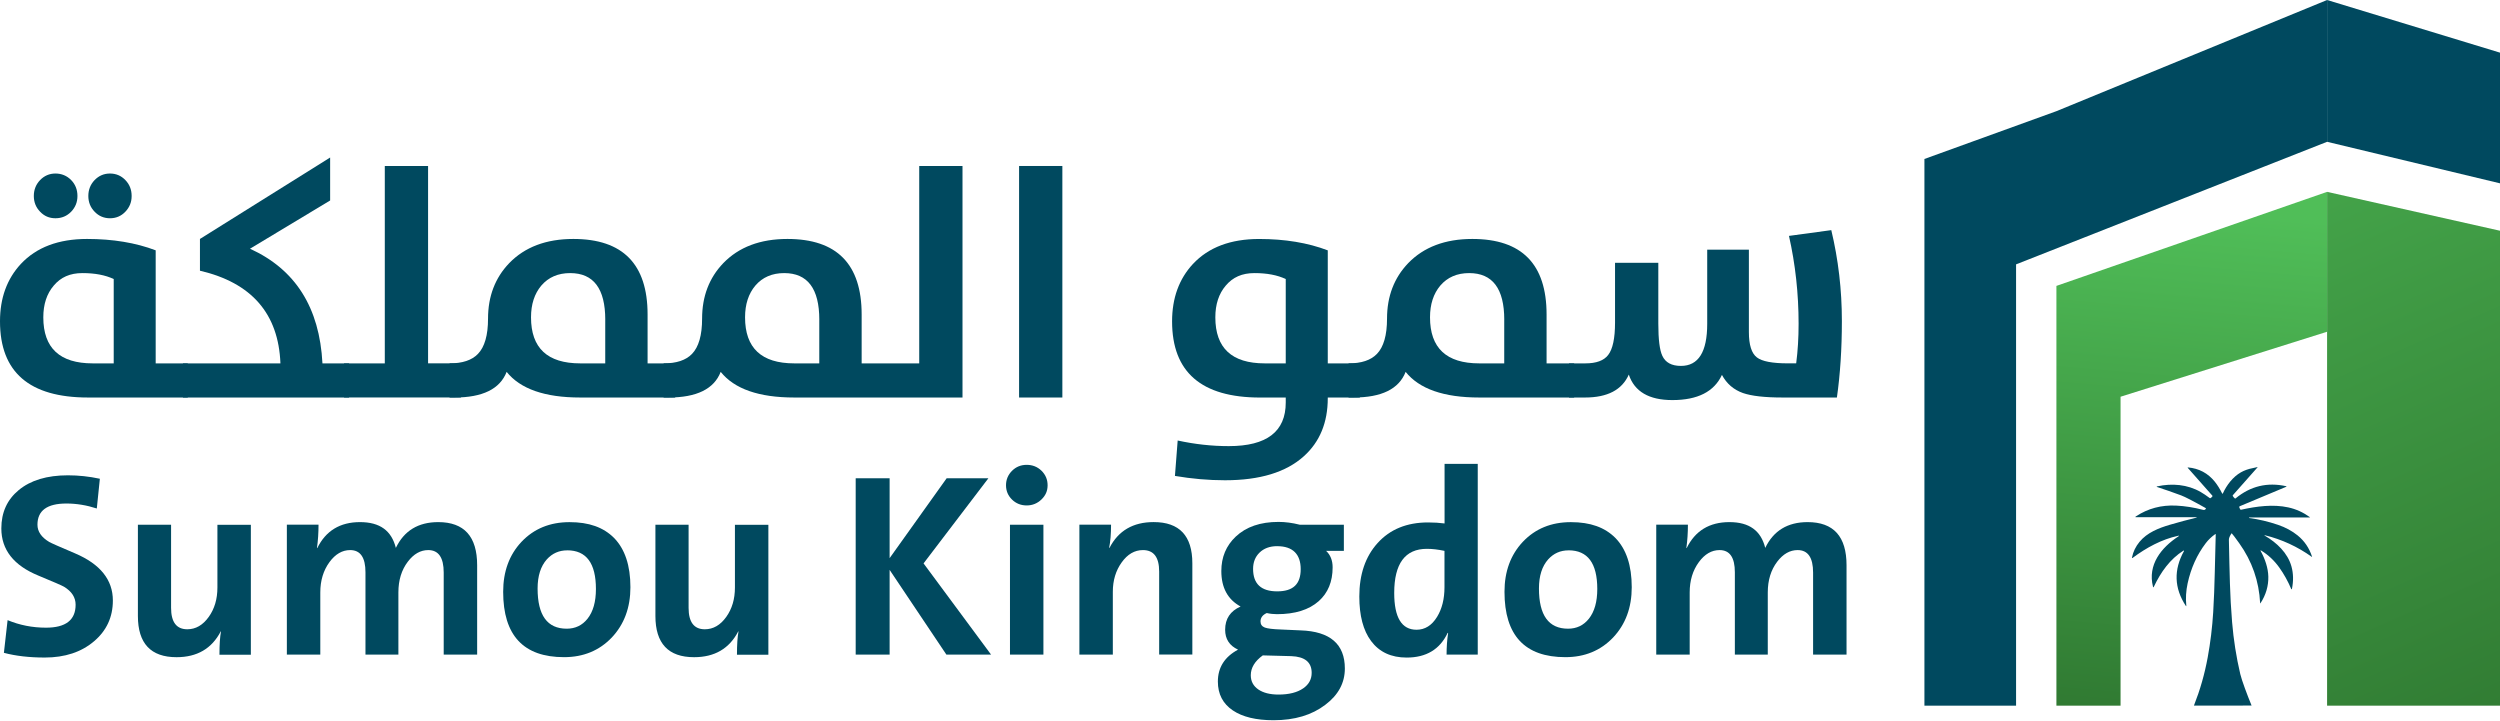
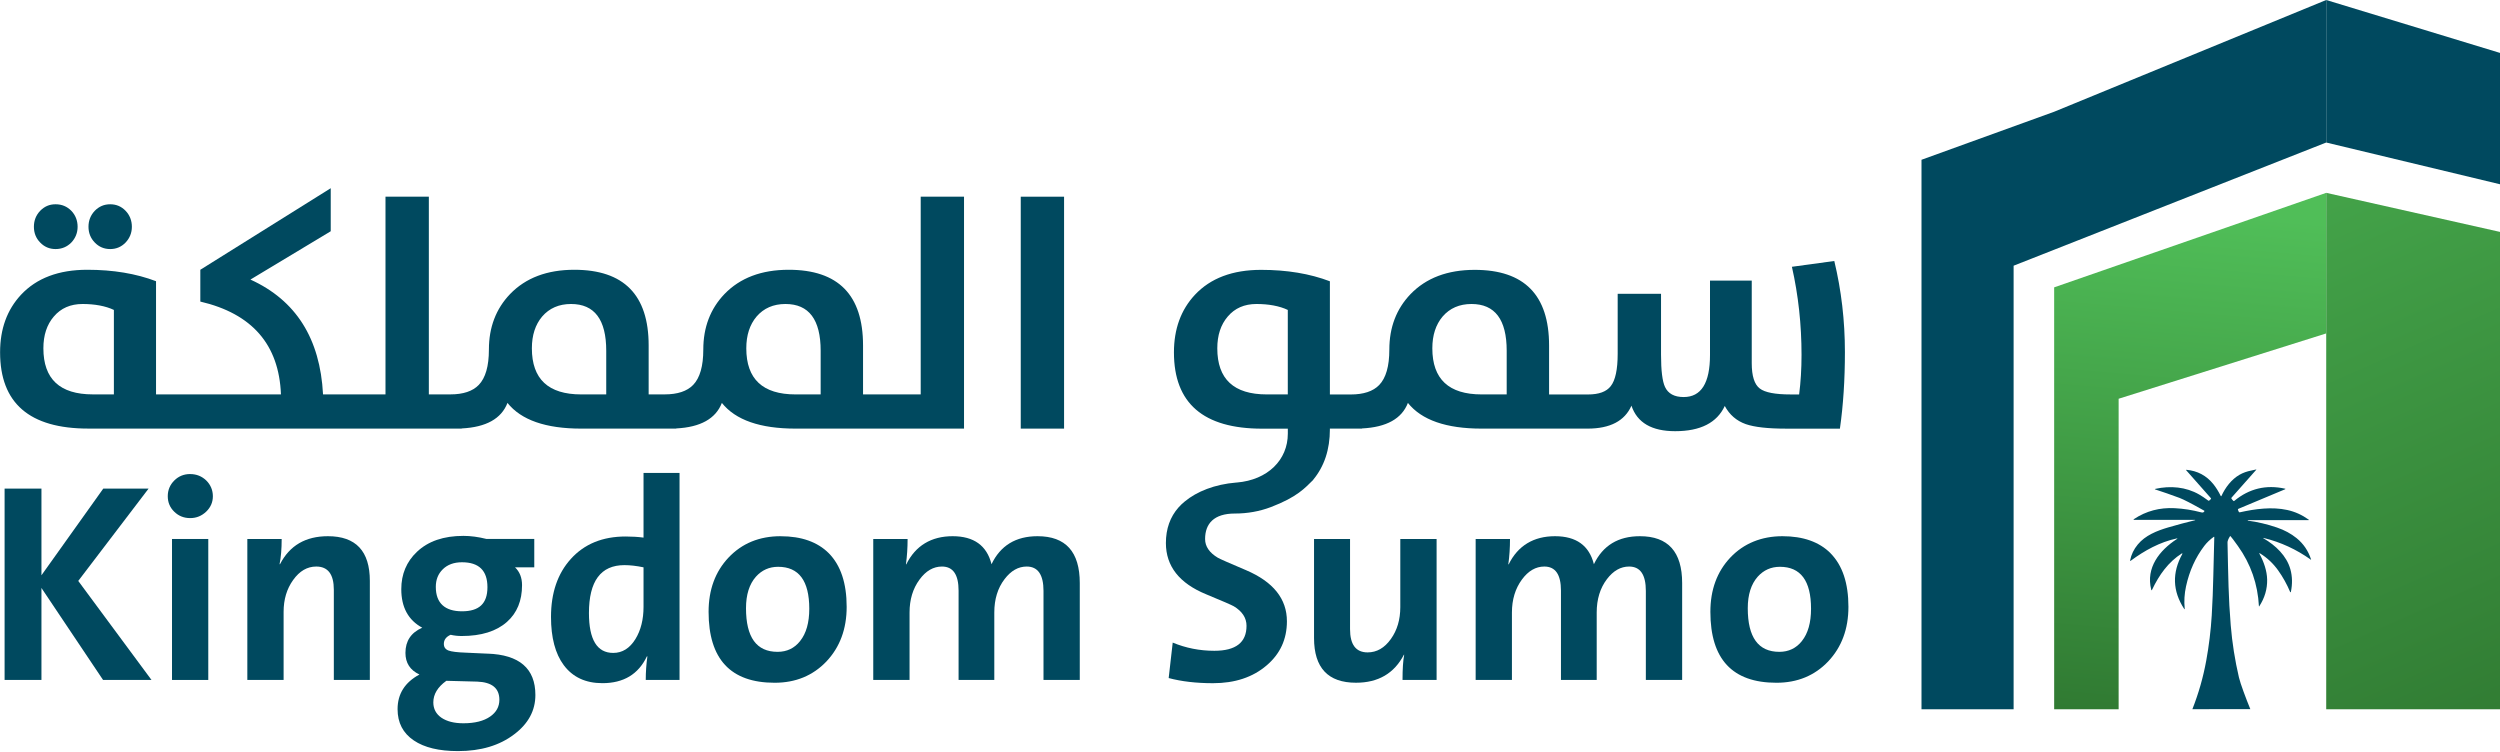
- <svg xmlns="http://www.w3.org/2000/svg" xmlns:xlink="http://www.w3.org/1999/xlink" id="Layer_2" data-name="Layer 2" viewBox="0 0 858.96 247.46">
+ <svg xmlns="http://www.w3.org/2000/svg" xmlns:xlink="http://www.w3.org/1999/xlink" id="Layer_2" data-name="Layer 2" viewBox="0 0 854.62 256.78">
  <defs>
    <style>
      .cls-1 {
        fill: url(#linear-gradient-2);
      }

      .cls-2 {
        fill: #00495f;
      }

      .cls-3 {
        fill: url(#linear-gradient);
      }
    </style>
-     <linearGradient id="linear-gradient" x1="755.96" y1="72.47" x2="738.62" y2="273.14" gradientUnits="userSpaceOnUse">
+     <linearGradient id="linear-gradient" x1="751.61" y1="72.47" x2="734.28" y2="273.14" gradientUnits="userSpaceOnUse">
      <stop offset="0" stop-color="#50be58" />
      <stop offset="1" stop-color="#2b6f2c" />
    </linearGradient>
-     <linearGradient id="linear-gradient-2" x1="734.78" y1="-52.11" x2="892.11" y2="302.56" xlink:href="#linear-gradient" />
+     <linearGradient id="linear-gradient-2" x1="730.44" y1="-52.11" x2="887.77" y2="302.56" xlink:href="#linear-gradient" />
  </defs>
  <g id="Layer_1-2" data-name="Layer 1">
+     <polygon class="cls-3" points="795.21 65.92 795.21 113.98 724.25 136.31 724.25 242.45 702.21 242.45 702.21 98.23 795.21 65.92" />
+     <polygon class="cls-1" points="854.62 79.28 854.62 242.45 795.21 242.45 795.21 65.92 854.62 79.28" />
+     <polygon class="cls-2" points="795.21 48.72 795.21 0 702.21 38.2 656.86 54.62 656.86 242.45 688.35 242.45 688.35 90.83 795.21 48.72" />
+     <polygon class="cls-2" points="854.62 18.09 854.62 62.99 795.21 48.72 795.21 0 854.62 18.09" />
+     <path class="cls-2" d="M771.32,160.56l-8.48,9.57c-.08.09-.09.19-.03.29.17.29.4.56.69.82.08.07.2.07.27,0,5.12-4.23,10.9-5.62,17.36-4.19.22.05.23.12.02.21l-15.89,6.65c-.22.09-.28.24-.19.46l.24.56c.07.17.2.24.38.2,5.35-1.19,10.96-1.93,16.17-.8,2.63.57,5.08,1.67,7.36,3.31.15.11.13.16-.05.16h-20.72s-.05.02-.05.05v.09s.01.04.04.04c3.3.44,6.61,1.22,9.93,2.35,2.57.88,4.81,2.09,6.7,3.62,2.36,1.91,4.01,4.34,4.97,7.31.04.11,0,.13-.09.06-4.94-3.52-10.29-5.98-16.05-7.4-.37-.09-.39-.04-.06.15,4.07,2.37,7.85,5.93,9.13,10.56.67,2.43.72,5,.16,7.73-.01.06-.07.11-.14.1-.04,0-.08-.04-.09-.07-1.14-2.69-2.52-5.17-4.13-7.42-1.69-2.36-3.74-4.29-6.16-5.78-.29-.18-.36-.12-.19.18,1.47,2.68,2.54,5.79,2.6,8.74.07,3.23-.83,6.3-2.72,9.19-.02.02-.05.02-.07,0-.01,0-.02-.02-.02-.04-.39-7.59-2.78-14.45-7.17-20.59-1.39-1.95-2.24-3.07-2.53-3.36-.08-.08-.15-.07-.2.02-.57.9-.85,1.61-.84,2.12.26,11.68.32,18.88,1.1,28.29.5,6.05,1.44,12,2.81,17.85.51,2.17,2.41,7.23,3.89,10.83-2.18,0-19.75.01-19.81.01,2.15-5.47,3.69-10.86,4.74-16.6.93-5.1,1.56-10.26,1.88-15.48.56-8.98.59-18.3.87-26.77,0-.05-.04-.09-.09-.1-.02,0-.04,0-.06.02-1.3.92-2.39,1.96-3.28,3.13-3.01,3.96-5.08,8.55-6.22,13.77-.57,2.61-.72,5.17-.46,7.67.03.29-.03.31-.19.07-3.98-6.1-4.18-12.36-.61-18.8.03-.06.02-.13-.04-.17-.04-.02-.09-.02-.13,0-4.66,2.98-7.76,7.33-10.19,12.44-.12.25-.22.24-.29-.03-1.89-7.54,2.83-13.42,8.72-17.28.35-.23.32-.3-.09-.21-5.64,1.22-10.87,4.07-15.62,7.59-.19.14-.27.1-.22-.14.39-1.97,1.26-3.77,2.61-5.4,2.57-3.12,6.53-4.7,10.4-5.84,3.08-.9,6.14-1.72,9.17-2.46.05,0,.06-.03.05-.07,0,0,0-.02-.01-.03-.01-.02-.03-.03-.05-.03h-20.74c-.34,0-.36-.1-.08-.29,4.12-2.72,8.74-3.96,13.86-3.7,3.02.15,6.06.63,9.14,1.44.52.14.82,0,1.03-.38.05-.09.03-.16-.06-.21-4.26-2.4-7.07-3.85-8.43-4.36-2.91-1.08-5.66-2.04-8.26-2.88-.27-.09-.27-.16.01-.22,5.08-1.12,10.42-.69,14.97,1.94.9.52,1.93,1.21,3.1,2.08.08.06.19.07.28.01.24-.15.45-.34.62-.56.08-.1.08-.19,0-.28l-8.44-9.54c-.11-.12-.08-.17.08-.16,3.76.34,6.83,1.97,9.19,4.89.9,1.12,1.75,2.47,2.55,4.08.03.06.1.08.16.05.02-.01.05-.03.06-.06,1.33-2.92,3.45-5.7,6.2-7.27,1.2-.68,2.54-1.16,4.03-1.44.51-.1,1.02-.21,1.52-.34h.21Z" />
    <g>
-       <g>
-         <path class="cls-2" d="M30.24,136.58c-20.16,0-30.24-8.72-30.24-26.17,0-8.01,2.39-14.58,7.16-19.72,5.36-5.73,12.95-8.59,22.75-8.59,8.85,0,16.71,1.3,23.58,3.91v38.84h11.02v11.73H30.24ZM13.77,72.73c-1.43-1.47-2.15-3.27-2.15-5.4s.72-3.95,2.15-5.45c1.47-1.51,3.23-2.26,5.29-2.26s3.93.75,5.4,2.26c1.43,1.47,2.15,3.29,2.15,5.45s-.72,3.89-2.15,5.4c-1.47,1.51-3.27,2.26-5.4,2.26s-3.86-.75-5.29-2.26ZM39.06,95.87c-2.86-1.36-6.45-2.04-10.74-2.04s-7.44,1.43-9.86,4.3c-2.39,2.79-3.58,6.43-3.58,10.91,0,10.54,5.66,15.81,16.97,15.81h7.22v-28.98ZM32.5,72.73c-1.43-1.47-2.15-3.27-2.15-5.4s.72-3.95,2.15-5.45c1.47-1.51,3.23-2.26,5.29-2.26s3.86.75,5.29,2.26c1.43,1.47,2.15,3.29,2.15,5.45s-.72,3.89-2.15,5.4c-1.43,1.51-3.2,2.26-5.29,2.26s-3.86-.75-5.29-2.26Z" />
-         <path class="cls-2" d="M62.86,124.85h33.49c-.66-17.08-9.88-27.69-27.65-31.84v-10.91l44.73-27.98v14.76l-27.54,16.58c15.61,7.09,23.91,20.22,24.9,39.39h9.14v11.73h-57.07v-11.73Z" />
-         <path class="cls-2" d="M118.22,124.85h13.99V57.03h14.87v67.81h11.29v11.73h-40.16v-11.73Z" />
-         <path class="cls-2" d="M199.36,136.58c-12.16,0-20.58-2.94-25.29-8.81-2.28,5.88-8.25,8.81-17.9,8.81h-1.71v-11.73c4.41,0,7.66-1.08,9.75-3.25,2.31-2.39,3.47-6.43,3.47-12.12,0-7.64,2.42-13.99,7.27-19.06,5.36-5.54,12.71-8.32,22.04-8.32,17,0,25.51,8.65,25.51,25.95v16.8h9.48v11.73h-32.61ZM207.96,109.86c0-10.69-4.02-16.03-12.06-16.03-4.15,0-7.46,1.43-9.92,4.3-2.35,2.79-3.53,6.43-3.53,10.91,0,10.54,5.64,15.81,16.91,15.81h8.59v-14.98Z" />
-         <path class="cls-2" d="M272.91,136.58c-12.16,0-20.58-2.94-25.29-8.81-2.28,5.88-8.25,8.81-17.9,8.81h-1.71v-11.73c4.41,0,7.66-1.08,9.75-3.25,2.31-2.39,3.47-6.43,3.47-12.12,0-7.64,2.42-13.99,7.27-19.06,5.36-5.54,12.71-8.32,22.04-8.32,17,0,25.51,8.65,25.51,25.95v16.8h19.78V57.03h14.87v79.55h-57.79ZM281.5,109.86c0-10.69-4.02-16.03-12.06-16.03-4.15,0-7.46,1.43-9.92,4.3-2.35,2.79-3.53,6.43-3.53,10.91,0,10.54,5.64,15.81,16.91,15.81h8.59v-14.98Z" />
-         <path class="cls-2" d="M350.14,57.03h14.87v79.55h-14.87V57.03Z" />
-         <path class="cls-2" d="M403.69,163.52l.94-12.17c5.88,1.29,11.73,1.93,17.57,1.93,13.04,0,19.56-4.99,19.56-14.98v-1.71h-8.81c-20.16,0-30.24-8.72-30.24-26.17,0-8.01,2.39-14.58,7.16-19.72,5.36-5.73,12.95-8.59,22.75-8.59,8.85,0,16.71,1.3,23.58,3.91v38.84h11.02v11.73h-11.02v.22c0,8.37-2.74,15.02-8.21,19.94-6.1,5.51-15.13,8.26-27.1,8.26-5.66,0-11.39-.5-17.19-1.49ZM441.75,95.87c-2.86-1.36-6.45-2.04-10.74-2.04s-7.44,1.43-9.86,4.3c-2.39,2.79-3.58,6.43-3.58,10.91,0,10.54,5.66,15.81,16.97,15.81h7.22v-28.98Z" />
-         <path class="cls-2" d="M508.24,136.58c-12.16,0-20.58-2.94-25.29-8.81-2.28,5.88-8.25,8.81-17.9,8.81h-1.71v-11.73c4.41,0,7.66-1.08,9.75-3.25,2.31-2.39,3.47-6.43,3.47-12.12,0-7.64,2.42-13.99,7.27-19.06,5.36-5.54,12.71-8.32,22.04-8.32,17,0,25.51,8.65,25.51,25.95v16.8h9.47v11.73h-32.61ZM516.84,109.86c0-10.69-4.02-16.03-12.06-16.03-4.15,0-7.46,1.43-9.92,4.3-2.35,2.79-3.53,6.43-3.53,10.91,0,10.54,5.64,15.81,16.91,15.81h8.59v-14.98Z" />
-         <path class="cls-2" d="M539.09,124.85h5.62c3.75,0,6.35-.96,7.82-2.87,1.58-2.02,2.37-5.73,2.37-11.13v-20.55h14.87v20.88c0,5.44.46,9.13,1.38,11.07,1.06,2.31,3.2,3.47,6.39,3.47,6.02,0,9.03-4.81,9.03-14.43v-25.51h14.32v28.32c0,4.41.92,7.31,2.75,8.7,1.76,1.36,5.29,2.04,10.58,2.04h2.92c.55-4.22.83-8.74.83-13.55,0-10.39-1.1-20.47-3.31-30.24l14.54-1.98c2.42,10.1,3.64,20.51,3.64,31.23,0,9.51-.57,18.27-1.71,26.28h-18.62c-6.13,0-10.69-.51-13.66-1.54-3.2-1.14-5.6-3.21-7.22-6.23-2.68,5.77-8.36,8.65-17.02,8.65-8.04,0-13.04-2.92-14.98-8.76-2.31,5.25-7.33,7.88-15.04,7.88h-5.51v-11.73Z" />
-       </g>
-       <g>
-         <path class="cls-2" d="M32.34,220.31c-4.38,3.74-10.04,5.61-16.97,5.61-5.29,0-9.97-.54-14.03-1.62l1.27-11.23c4.15,1.73,8.55,2.59,13.2,2.59,6.78,0,10.17-2.63,10.17-7.89,0-2.51-1.33-4.57-3.99-6.18-.7-.41-3.63-1.68-8.77-3.81-8.51-3.48-12.76-8.89-12.76-16.22,0-5.5,1.99-9.88,5.96-13.16,4.09-3.39,9.73-5.09,16.93-5.09,3.62,0,7.28.39,10.96,1.18l-1.05,10.22c-3.51-1.14-6.99-1.71-10.44-1.71-6.64,0-9.95,2.43-9.95,7.28,0,2.34,1.34,4.31,4.03,5.92.58.35,3.57,1.67,8.94,3.95,8.62,3.68,12.94,9.08,12.94,16.18,0,5.67-2.15,10.33-6.45,13.99Z" />
-         <path class="cls-2" d="M75.4,224.92c0-3.45.18-6.11.53-7.98h-.09c-3.07,5.91-8.13,8.86-15.17,8.86-8.86,0-13.29-4.72-13.29-14.16v-31.35h11.4v28.55c0,4.91,1.86,7.37,5.57,7.37,2.89,0,5.35-1.42,7.37-4.25,1.99-2.78,2.98-6.14,2.98-10.08v-21.57h11.49v44.64h-10.79Z" />
-         <path class="cls-2" d="M152.45,224.92v-28.2c0-5.14-1.77-7.72-5.31-7.72-2.66,0-5,1.33-7.02,3.99-2.16,2.84-3.24,6.36-3.24,10.57v21.35h-11.31v-28.28c0-5.09-1.75-7.63-5.26-7.63-2.72,0-5.09,1.38-7.1,4.12-2.1,2.87-3.16,6.34-3.16,10.44v21.35h-11.49v-44.64h10.88c0,2.81-.18,5.47-.53,7.98l.09.09c2.92-5.96,7.82-8.95,14.69-8.95s10.83,2.95,12.32,8.86c2.83-5.9,7.69-8.86,14.56-8.86,8.92,0,13.37,4.94,13.37,14.82v30.69h-11.49Z" />
-         <path class="cls-2" d="M210.2,219.04c-4.3,4.5-9.76,6.75-16.4,6.75-13.94,0-20.92-7.48-20.92-22.45,0-6.99,2.1-12.72,6.31-17.19,4.27-4.5,9.76-6.75,16.49-6.75s11.66,1.8,15.26,5.39c3.77,3.83,5.66,9.49,5.66,16.97,0,6.99-2.13,12.75-6.4,17.28ZM194.89,189.09c-2.81,0-5.15,1.04-7.02,3.11-2.1,2.37-3.16,5.7-3.16,10,0,9.21,3.33,13.81,10,13.81,2.95,0,5.33-1.14,7.15-3.42,1.93-2.43,2.89-5.83,2.89-10.22,0-8.86-3.29-13.29-9.87-13.29Z" />
-         <path class="cls-2" d="M253.21,224.92c0-3.45.18-6.11.53-7.98h-.09c-3.07,5.91-8.13,8.86-15.17,8.86-8.86,0-13.29-4.72-13.29-14.16v-31.35h11.4v28.55c0,4.91,1.86,7.37,5.57,7.37,2.89,0,5.35-1.42,7.37-4.25,1.99-2.78,2.98-6.14,2.98-10.08v-21.57h11.49v44.64h-10.79Z" />
-         <path class="cls-2" d="M325.17,224.92l-19.51-29.12v29.12h-11.66v-60.6h11.66v27.45l19.6-27.45h14.34l-22.28,29.25,23.2,31.35h-15.35Z" />
-         <path class="cls-2" d="M357.84,171.6c-1.43,1.38-3.13,2.06-5.09,2.06s-3.67-.67-5.04-2.02c-1.37-1.34-2.06-2.98-2.06-4.91s.69-3.58,2.06-4.96c1.37-1.37,3.05-2.06,5.04-2.06s3.68.67,5.09,2.02c1.4,1.38,2.1,3.04,2.1,5s-.7,3.52-2.1,4.87ZM347.01,224.92v-44.64h11.49v44.64h-11.49Z" />
-         <path class="cls-2" d="M398.27,224.92v-28.55c0-4.91-1.86-7.37-5.57-7.37-2.87,0-5.31,1.42-7.32,4.25-2.02,2.81-3.03,6.17-3.03,10.08v21.57h-11.49v-44.64h10.88c0,3.16-.22,5.82-.66,7.98h.13c3.04-5.9,8.1-8.86,15.17-8.86,8.86,0,13.29,4.72,13.29,14.16v31.35h-11.4Z" />
-         <path class="cls-2" d="M455.36,242.15c-4.62,3.54-10.55,5.31-17.8,5.31-5.99,0-10.66-1.13-13.99-3.38-3.42-2.31-5.13-5.61-5.13-9.91,0-4.82,2.31-8.48,6.93-10.96-2.95-1.37-4.43-3.65-4.43-6.84,0-3.77,1.77-6.43,5.31-7.98-4.41-2.4-6.62-6.46-6.62-12.19,0-4.76,1.65-8.71,4.96-11.84,3.57-3.36,8.46-5.04,14.69-5.04,2.31,0,4.74.32,7.28.96h15.17v8.99h-6.1c1.49,1.4,2.24,3.29,2.24,5.66,0,4.91-1.59,8.79-4.78,11.62-3.36,2.98-8.14,4.47-14.34,4.47-1.23,0-2.4-.13-3.51-.39-1.43.64-2.15,1.61-2.15,2.89,0,1.02.5,1.72,1.49,2.1.96.35,2.78.57,5.44.66l6.88.31c10.11.35,15.17,4.72,15.17,13.11,0,4.94-2.24,9.09-6.71,12.45ZM443.65,225.44l-9.78-.26c-2.75,1.99-4.12,4.27-4.12,6.84,0,2.05.86,3.67,2.59,4.87,1.72,1.17,4.03,1.75,6.93,1.75,3.62,0,6.46-.72,8.51-2.15,1.93-1.34,2.89-3.11,2.89-5.31,0-3.65-2.34-5.57-7.02-5.74ZM438.83,187.65c-2.54,0-4.58.75-6.1,2.24-1.46,1.43-2.19,3.29-2.19,5.57,0,5.15,2.76,7.72,8.29,7.72s8.07-2.54,8.07-7.63-2.69-7.89-8.07-7.89Z" />
-         <path class="cls-2" d="M497.02,224.92c0-2.54.17-5.03.53-7.45h-.17c-2.66,5.64-7.35,8.46-14.08,8.46-5.32,0-9.4-1.9-12.23-5.7-2.69-3.62-4.03-8.71-4.03-15.26,0-7.63,2.09-13.75,6.27-18.37,4.27-4.74,10.06-7.1,17.36-7.1,2.02,0,3.9.12,5.66.35v-20.48h11.4v65.55h-10.7ZM496.31,189.27c-2.22-.47-4.24-.7-6.05-.7-7.48,0-11.23,5.06-11.23,15.17,0,8.42,2.56,12.63,7.67,12.63,2.89,0,5.25-1.48,7.06-4.43,1.7-2.78,2.54-6.17,2.54-10.17v-12.5Z" />
-         <path class="cls-2" d="M554.24,219.04c-4.3,4.5-9.76,6.75-16.4,6.75-13.94,0-20.92-7.48-20.92-22.45,0-6.99,2.1-12.72,6.31-17.19,4.27-4.5,9.76-6.75,16.49-6.75s11.66,1.8,15.26,5.39c3.77,3.83,5.66,9.49,5.66,16.97,0,6.99-2.13,12.75-6.4,17.28ZM538.94,189.09c-2.81,0-5.15,1.04-7.02,3.11-2.11,2.37-3.16,5.7-3.16,10,0,9.21,3.33,13.81,10,13.81,2.95,0,5.33-1.14,7.15-3.42,1.93-2.43,2.89-5.83,2.89-10.22,0-8.86-3.29-13.29-9.87-13.29Z" />
-         <path class="cls-2" d="M622.95,224.92v-28.2c0-5.14-1.77-7.72-5.31-7.72-2.66,0-5,1.33-7.02,3.99-2.16,2.84-3.24,6.36-3.24,10.57v21.35h-11.31v-28.28c0-5.09-1.75-7.63-5.26-7.63-2.72,0-5.09,1.38-7.1,4.12-2.11,2.87-3.16,6.34-3.16,10.44v21.35h-11.49v-44.64h10.88c0,2.81-.18,5.47-.53,7.98l.09.09c2.92-5.96,7.82-8.95,14.69-8.95s10.83,2.95,12.32,8.86c2.83-5.9,7.69-8.86,14.56-8.86,8.92,0,13.37,4.94,13.37,14.82v30.69h-11.49Z" />
-       </g>
+       <path class="cls-2" d="M19,85.14c2.12,0,3.92-.75,5.39-2.24,1.42-1.51,2.14-3.31,2.14-5.39s-.72-3.97-2.14-5.44c-1.46-1.49-3.26-2.24-5.39-2.24s-3.8.75-5.27,2.24c-1.43,1.51-2.14,3.32-2.14,5.44s.7,3.92,2.14,5.39c1.43,1.49,3.19,2.24,5.27,2.24Z" />
+       <path class="cls-2" d="M30.15,146.52h127.69v-.06c8.33-.42,13.55-3.32,15.64-8.72,4.68,5.85,13.08,8.78,25.2,8.78h32.49v-.06c8.3-.42,13.51-3.34,15.6-8.72,4.68,5.85,13.08,8.78,25.19,8.78h57.59v-79.28h-14.81v67.58h-19.71v-16.74c0-17.24-8.47-25.86-25.42-25.86-9.29,0-16.61,2.77-21.95,8.3-4.83,5.05-7.24,11.37-7.24,18.98,0,5.68-1.16,9.7-3.47,12.09-2.08,2.15-5.33,3.23-9.72,3.23h-5.49v-16.74c0-17.24-8.47-25.86-25.42-25.86-9.29,0-16.61,2.77-21.95,8.3-4.83,5.05-7.24,11.37-7.24,18.98,0,5.68-1.16,9.7-3.47,12.09-2.08,2.15-5.31,3.23-9.7,3.23h-7.36v-67.58h-14.82v67.58h-21.35c-1-19.1-9.26-32.18-24.82-39.25l27.45-16.52v-14.71l-44.58,27.88v10.87c17.71,4.14,26.9,14.71,27.56,31.73h-42.7v-38.69c-6.85-2.61-14.68-3.91-23.5-3.91-9.78,0-17.33,2.85-22.67,8.56-4.76,5.12-7.14,11.68-7.14,19.65,0,17.39,10.05,26.08,30.15,26.08ZM258.63,108.21c2.46-2.85,5.75-4.29,9.88-4.29,8.02,0,12.03,5.33,12.03,15.98v14.93h-8.58c-11.23,0-16.84-5.25-16.84-15.75,0-4.48,1.17-8.09,3.51-10.87ZM185.33,108.21c2.46-2.85,5.75-4.29,9.88-4.29,8.02,0,12.03,5.33,12.03,15.98v14.93h-8.56c-11.24,0-16.86-5.25-16.86-15.75,0-4.48,1.17-8.09,3.51-10.87ZM18.4,108.21c2.41-2.85,5.69-4.29,9.82-4.29s7.86.67,10.71,2.03v28.87h-7.2c-11.27,0-16.9-5.25-16.9-15.75,0-4.48,1.19-8.09,3.57-10.87Z" />
+       <path class="cls-2" d="M37.67,85.14c2.08,0,3.83-.75,5.27-2.24,1.42-1.51,2.14-3.31,2.14-5.39s-.72-3.97-2.14-5.44c-1.43-1.49-3.19-2.24-5.27-2.24s-3.82.75-5.28,2.24c-1.42,1.51-2.14,3.32-2.14,5.44s.72,3.92,2.14,5.39c1.43,1.49,3.19,2.24,5.28,2.24Z" />
+       <rect class="cls-2" x="348.94" y="67.24" width="14.81" height="79.28" />
+       <path class="cls-2" d="M454.61,146.74v-.22h10.98v-.06c8.37-.41,13.61-3.32,15.7-8.72,4.68,5.85,13.08,8.78,25.19,8.78h36.24c7.68,0,12.69-2.62,14.99-7.84,1.95,5.81,6.92,8.72,14.94,8.72,8.63,0,14.28-2.87,16.96-8.62,1.61,3,4.01,5.08,7.19,6.21,2.97,1.02,7.51,1.54,13.61,1.54h18.56c1.14-7.98,1.71-16.71,1.71-26.18,0-10.68-1.21-21.06-3.63-31.13l-14.49,1.98c2.2,9.73,3.29,19.79,3.29,30.13,0,4.8-.28,9.31-.82,13.51h-2.91c-5.27,0-8.78-.67-10.54-2.03-1.84-1.39-2.75-4.27-2.75-8.66v-28.23h-14.27v25.42c0,9.59-3,14.39-9,14.39-3.19,0-5.31-1.16-6.38-3.45-.91-1.95-1.36-5.62-1.36-11.03v-20.81h-14.82v20.47c0,5.39-.79,9.09-2.37,11.09-1.46,1.9-4.05,2.85-7.79,2.85h-13.29v-16.74c0-17.24-8.47-25.86-25.42-25.86-9.29,0-16.61,2.77-21.95,8.3-4.83,5.05-7.24,11.37-7.24,18.98,0,5.68-1.16,9.7-3.47,12.09-2.08,2.15-5.33,3.23-9.72,3.23h-7.13v-38.69c-6.85-2.61-14.68-3.91-23.5-3.91-9.78,0-17.33,2.85-22.67,8.56-4.76,5.12-7.14,11.68-7.14,19.65,0,17.39,10.05,26.08,30.15,26.08h8.78v1.7c0,8.99-6.87,15.82-17.42,16.71-.07,0-.15,0-.22.01-7.32.59-13.48,3.06-17.6,6.48-.78.63-1.48,1.3-2.12,2.02-2.87,3.25-4.32,7.32-4.32,12.18,0,7.92,4.6,13.76,13.77,17.52,5.56,2.3,8.72,3.67,9.47,4.11,2.87,1.74,4.32,3.97,4.32,6.67,0,5.69-3.66,8.53-10.99,8.53-5.02,0-9.76-.94-14.24-2.8l-1.38,12.12c4.38,1.17,9.44,1.76,15.15,1.76,7.48,0,13.58-2.02,18.32-6.07,4.64-3.94,6.95-8.97,6.95-15.09,0-7.67-4.65-13.49-13.96-17.47-5.81-2.46-9.03-3.88-9.66-4.26-2.9-1.74-4.35-3.86-4.35-6.4,0-5.24,3.01-8.71,10.18-8.71h.06c4.18,0,8.35-.72,12.26-2.21,9.05-3.45,11.68-6.57,14.46-9.29l-.02-.03c3.79-4.57,5.72-10.31,5.72-17.27ZM493.15,108.21c2.46-2.85,5.75-4.29,9.88-4.29,8.02,0,12.03,5.33,12.03,15.98v14.93h-8.58c-11.23,0-16.84-5.25-16.84-15.75,0-4.48,1.17-8.09,3.51-10.87ZM433.03,134.83c-11.27,0-16.9-5.25-16.9-15.75,0-4.48,1.19-8.09,3.57-10.87,2.41-2.85,5.69-4.29,9.82-4.29s7.86.67,10.71,2.03v28.87h-7.2Z" />
+       <polygon class="cls-2" points="50.8 167.02 35.31 167.02 14.17 196.66 14.17 167.02 1.57 167.02 1.57 232.44 14.17 232.44 14.17 201 35.23 232.44 51.79 232.44 26.75 198.59 50.8 167.02" />
+       <rect class="cls-2" x="58.8" y="184.25" width="12.4" height="48.19" />
+       <path class="cls-2" d="M65.01,162.05c-2.15,0-3.97.75-5.44,2.22s-2.22,3.26-2.22,5.36.73,3.85,2.22,5.3c1.48,1.45,3.29,2.18,5.44,2.18s3.94-.75,5.49-2.22c1.51-1.45,2.27-3.21,2.27-5.25s-.76-3.92-2.27-5.4c-1.52-1.45-3.35-2.18-5.49-2.18Z" />
+       <path class="cls-2" d="M112.1,183.3c-7.64,0-13.1,3.19-16.38,9.57h-.15c.48-2.34.72-5.21.72-8.62h-11.74v48.19h12.4v-23.28c0-4.23,1.08-7.86,3.26-10.89,2.18-3.06,4.81-4.6,7.9-4.6,4.01,0,6.01,2.65,6.01,7.95v30.82h12.31v-33.85c0-10.19-4.77-15.29-14.34-15.29Z" />
+       <path class="cls-2" d="M166.63,223.45l-7.42-.34c-2.88-.1-4.83-.34-5.87-.72-1.08-.41-1.61-1.16-1.61-2.27,0-1.39.76-2.43,2.31-3.12,1.2.28,2.46.42,3.79.42,6.69,0,11.85-1.61,15.48-4.83,3.44-3.06,5.15-7.24,5.15-12.54,0-2.56-.8-4.6-2.41-6.12h6.59v-9.7h-16.38c-2.75-.69-5.37-1.04-7.86-1.04-6.73,0-12.02,1.81-15.86,5.44-3.57,3.38-5.36,7.64-5.36,12.78,0,6.19,2.39,10.58,7.16,13.17-3.82,1.67-5.74,4.54-5.74,8.61,0,3.44,1.6,5.91,4.79,7.39-4.99,2.68-7.48,6.63-7.48,11.84,0,4.64,1.84,8.2,5.55,10.7,3.59,2.43,8.62,3.64,15.09,3.64,7.83,0,14.24-1.92,19.23-5.74,4.83-3.63,7.24-8.11,7.24-13.43,0-9.06-5.47-13.79-16.39-14.15ZM151.35,194.62c1.64-1.61,3.83-2.41,6.57-2.41,5.81,0,8.71,2.84,8.71,8.52s-2.9,8.24-8.71,8.24-8.94-2.78-8.94-8.34c0-2.46.79-4.46,2.37-6ZM167.58,244.94c-2.21,1.55-5.27,2.31-9.18,2.31-3.13,0-5.62-.63-7.49-1.89-1.86-1.29-2.78-3.04-2.78-5.25,0-2.78,1.48-5.24,4.45-7.38l10.55.28c5.05.19,7.58,2.25,7.58,6.21,0,2.36-1.05,4.27-3.13,5.72Z" />
+       <path class="cls-2" d="M219.99,183.78c-1.89-.25-3.94-.38-6.1-.38-7.9,0-14.14,2.56-18.75,7.67-4.52,4.99-6.78,11.61-6.78,19.83,0,7.07,1.45,12.57,4.36,16.48,3.06,4.1,7.46,6.16,13.2,6.16,7.26,0,12.32-3.06,15.21-9.15h.18c-.37,2.62-.56,5.3-.56,8.05h11.55v-70.77h-12.31v22.11ZM219.99,207.44c0,4.33-.92,7.99-2.75,10.99-1.95,3.18-4.49,4.77-7.61,4.77-5.53,0-8.3-4.54-8.3-13.63,0-10.92,4.04-16.38,12.13-16.38,1.95,0,4.13.25,6.53.75v13.49Z" />
+       <path class="cls-2" d="M266.85,183.3c-7.26,0-13.19,2.44-17.8,7.3-4.55,4.83-6.82,11.01-6.82,18.56,0,16.16,7.54,24.24,22.58,24.24,7.17,0,13.07-2.43,17.71-7.29,4.61-4.9,6.91-11.11,6.91-18.66,0-8.08-2.03-14.18-6.1-18.32-3.88-3.88-9.37-5.82-16.48-5.82ZM273.52,219.14c-1.95,2.46-4.52,3.69-7.71,3.69-7.2,0-10.79-4.96-10.79-14.9,0-4.64,1.13-8.24,3.4-10.8,2.02-2.24,4.55-3.37,7.58-3.37,7.1,0,10.65,4.79,10.65,14.34,0,4.74-1.04,8.42-3.13,11.03Z" />
+       <path class="cls-2" d="M354.67,183.3c-7.42,0-12.66,3.19-15.72,9.57-1.61-6.38-6.04-9.57-13.3-9.57s-12.7,3.22-15.86,9.66l-.09-.09c.37-2.72.56-5.59.56-8.62h-11.74v48.19h12.41v-23.05c0-4.42,1.13-8.18,3.41-11.27,2.17-2.97,4.73-4.45,7.67-4.45,3.78,0,5.68,2.74,5.68,8.24v30.53h12.21v-23.05c0-4.55,1.17-8.36,3.51-11.42,2.18-2.87,4.7-4.3,7.57-4.3,3.82,0,5.74,2.78,5.74,8.33v30.44h12.4v-33.13c0-10.67-4.81-16.01-14.43-16.01Z" />
+       <path class="cls-2" d="M478.69,207.55c0,4.26-1.07,7.89-3.22,10.89-2.17,3.06-4.83,4.58-7.95,4.58-4.01,0-6.01-2.65-6.01-7.95v-30.82h-12.31v33.85c0,10.2,4.79,15.29,14.34,15.29,7.61,0,13.07-3.19,16.38-9.57h.1c-.38,2.02-.57,4.9-.57,8.62h11.65v-48.19h-12.41v23.3Z" />
+       <path class="cls-2" d="M560.59,183.3c-7.41,0-12.66,3.19-15.72,9.57-1.61-6.38-6.04-9.57-13.3-9.57s-12.7,3.22-15.85,9.66l-.1-.09c.38-2.72.57-5.59.57-8.62h-11.74v48.19h12.4v-23.05c0-4.42,1.14-8.18,3.41-11.27,2.18-2.97,4.74-4.45,7.67-4.45,3.79,0,5.68,2.74,5.68,8.24v30.53h12.22v-23.05c0-4.55,1.17-8.36,3.5-11.42,2.18-2.87,4.71-4.3,7.58-4.3,3.82,0,5.72,2.78,5.72,8.33v30.44h12.41v-33.13c0-10.67-4.81-16.01-14.44-16.01Z" />
+       <path class="cls-2" d="M625.77,189.12c-3.88-3.88-9.37-5.82-16.46-5.82s-13.2,2.44-17.8,7.3c-4.55,4.83-6.82,11.01-6.82,18.56,0,16.16,7.52,24.24,22.58,24.24,7.16,0,13.05-2.43,17.69-7.29,4.61-4.9,6.92-11.11,6.92-18.66,0-8.08-2.03-14.18-6.12-18.32ZM615.98,219.14c-1.96,2.46-4.54,3.69-7.71,3.69-7.2,0-10.8-4.96-10.8-14.9,0-4.64,1.14-8.24,3.41-10.8,2.02-2.24,4.55-3.37,7.58-3.37,7.1,0,10.64,4.79,10.64,14.34,0,4.74-1.04,8.42-3.12,11.03Z" />
    </g>
-     <polygon class="cls-3" points="799.55 65.92 799.55 113.98 728.59 136.31 728.59 242.45 706.55 242.45 706.55 98.23 799.55 65.92" />
-     <polygon class="cls-1" points="858.96 79.28 858.96 242.45 799.55 242.45 799.55 65.92 858.96 79.28" />
-     <polygon class="cls-2" points="799.55 48.72 799.55 0 706.55 38.2 661.2 54.62 661.2 242.45 692.69 242.45 692.69 90.83 799.55 48.72" />
-     <polygon class="cls-2" points="858.96 18.09 858.96 62.99 799.55 48.72 799.55 0 858.96 18.09" />
-     <path class="cls-2" d="M775.66,160.56l-8.48,9.57c-.08.09-.09.19-.03.29.17.29.4.56.69.82.08.07.2.07.27,0,5.12-4.23,10.9-5.62,17.36-4.19.22.05.23.12.02.21l-15.89,6.65c-.22.09-.28.24-.19.46l.24.56c.07.17.2.24.38.2,5.35-1.19,10.96-1.93,16.17-.8,2.63.57,5.08,1.67,7.36,3.31.15.11.13.16-.05.16h-20.72s-.05.02-.05.05v.09s.01.04.04.04c3.3.44,6.61,1.22,9.93,2.35,2.57.88,4.81,2.09,6.7,3.62,2.36,1.91,4.01,4.34,4.97,7.31.04.11,0,.13-.09.06-4.94-3.52-10.29-5.98-16.05-7.4-.37-.09-.39-.04-.06.15,4.07,2.37,7.85,5.93,9.13,10.56.67,2.43.72,5,.16,7.73-.01.06-.07.11-.14.1-.04,0-.08-.04-.09-.07-1.14-2.69-2.52-5.17-4.13-7.42-1.69-2.36-3.74-4.29-6.16-5.78-.29-.18-.36-.12-.19.18,1.47,2.68,2.54,5.79,2.6,8.74.07,3.23-.83,6.3-2.72,9.19-.02.02-.05.02-.07,0-.01,0-.02-.02-.02-.04-.39-7.59-2.78-14.45-7.17-20.59-1.39-1.95-2.24-3.07-2.53-3.36-.08-.08-.15-.07-.2.02-.57.9-.85,1.61-.84,2.12.26,11.68.32,18.88,1.1,28.29.5,6.05,1.44,12,2.81,17.85.51,2.17,2.41,7.23,3.89,10.83-2.18,0-19.75.01-19.81.01,2.15-5.47,3.69-10.86,4.74-16.6.93-5.1,1.56-10.26,1.88-15.48.56-8.98.59-18.3.87-26.77,0-.05-.04-.09-.09-.1-.02,0-.04,0-.06.02-1.3.92-2.39,1.96-3.28,3.13-3.01,3.96-5.08,8.55-6.22,13.77-.57,2.61-.72,5.17-.46,7.67.03.29-.03.31-.19.07-3.98-6.1-4.18-12.36-.61-18.8.03-.06.02-.13-.04-.17-.04-.02-.09-.02-.13,0-4.66,2.98-7.76,7.33-10.19,12.44-.12.25-.22.24-.29-.03-1.89-7.54,2.83-13.42,8.72-17.28.35-.23.32-.3-.09-.21-5.64,1.22-10.87,4.07-15.62,7.59-.19.14-.27.1-.22-.14.39-1.97,1.26-3.77,2.61-5.4,2.57-3.12,6.53-4.7,10.4-5.84,3.08-.9,6.14-1.72,9.17-2.46.05,0,.06-.03.05-.07,0,0,0-.02-.01-.03-.01-.02-.03-.03-.05-.03h-20.74c-.34,0-.36-.1-.08-.29,4.12-2.72,8.74-3.96,13.86-3.7,3.02.15,6.06.63,9.14,1.44.52.14.82,0,1.03-.38.05-.09.03-.16-.06-.21-4.26-2.4-7.07-3.85-8.43-4.36-2.91-1.08-5.66-2.04-8.26-2.88-.27-.09-.27-.16.01-.22,5.08-1.12,10.42-.69,14.97,1.94.9.52,1.93,1.21,3.1,2.08.08.06.19.07.28.01.24-.15.45-.34.62-.56.08-.1.08-.19,0-.28l-8.44-9.54c-.11-.12-.08-.17.08-.16,3.76.34,6.83,1.97,9.19,4.89.9,1.12,1.75,2.47,2.55,4.08.03.06.1.08.16.05.02-.01.05-.03.06-.06,1.33-2.92,3.45-5.7,6.2-7.27,1.2-.68,2.54-1.16,4.03-1.44.51-.1,1.02-.21,1.52-.34h.21Z" />
  </g>
</svg>
